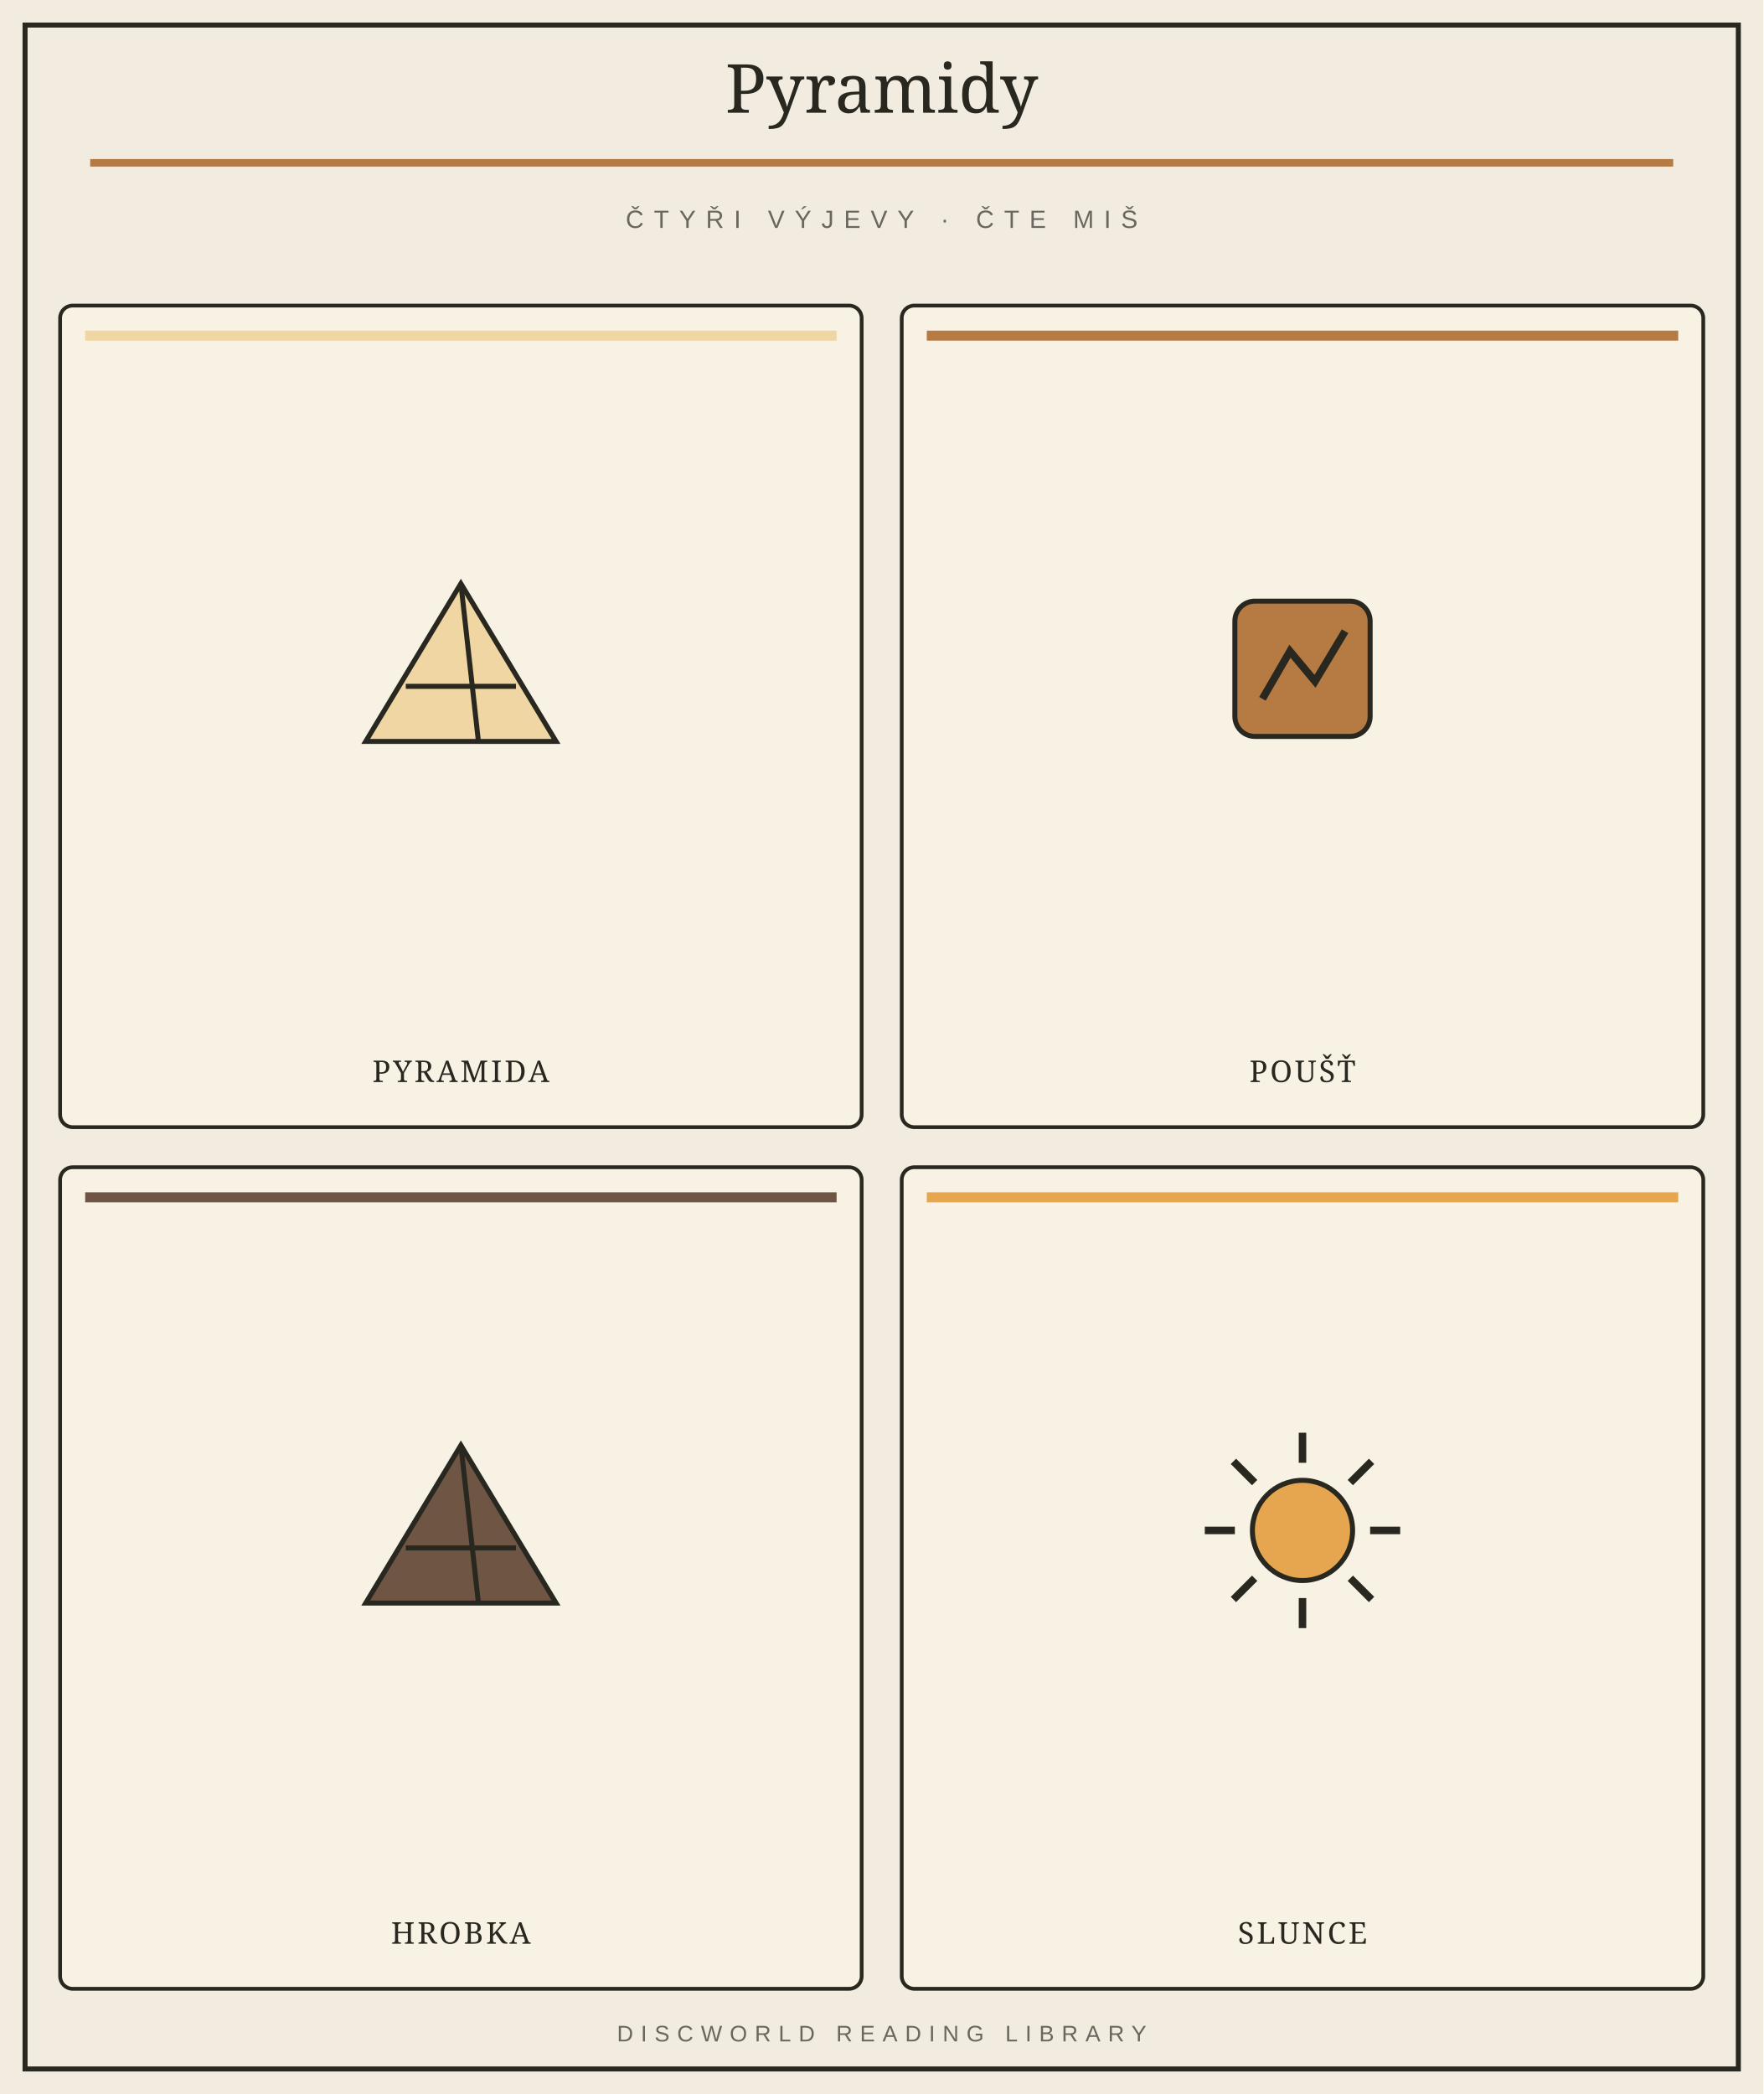
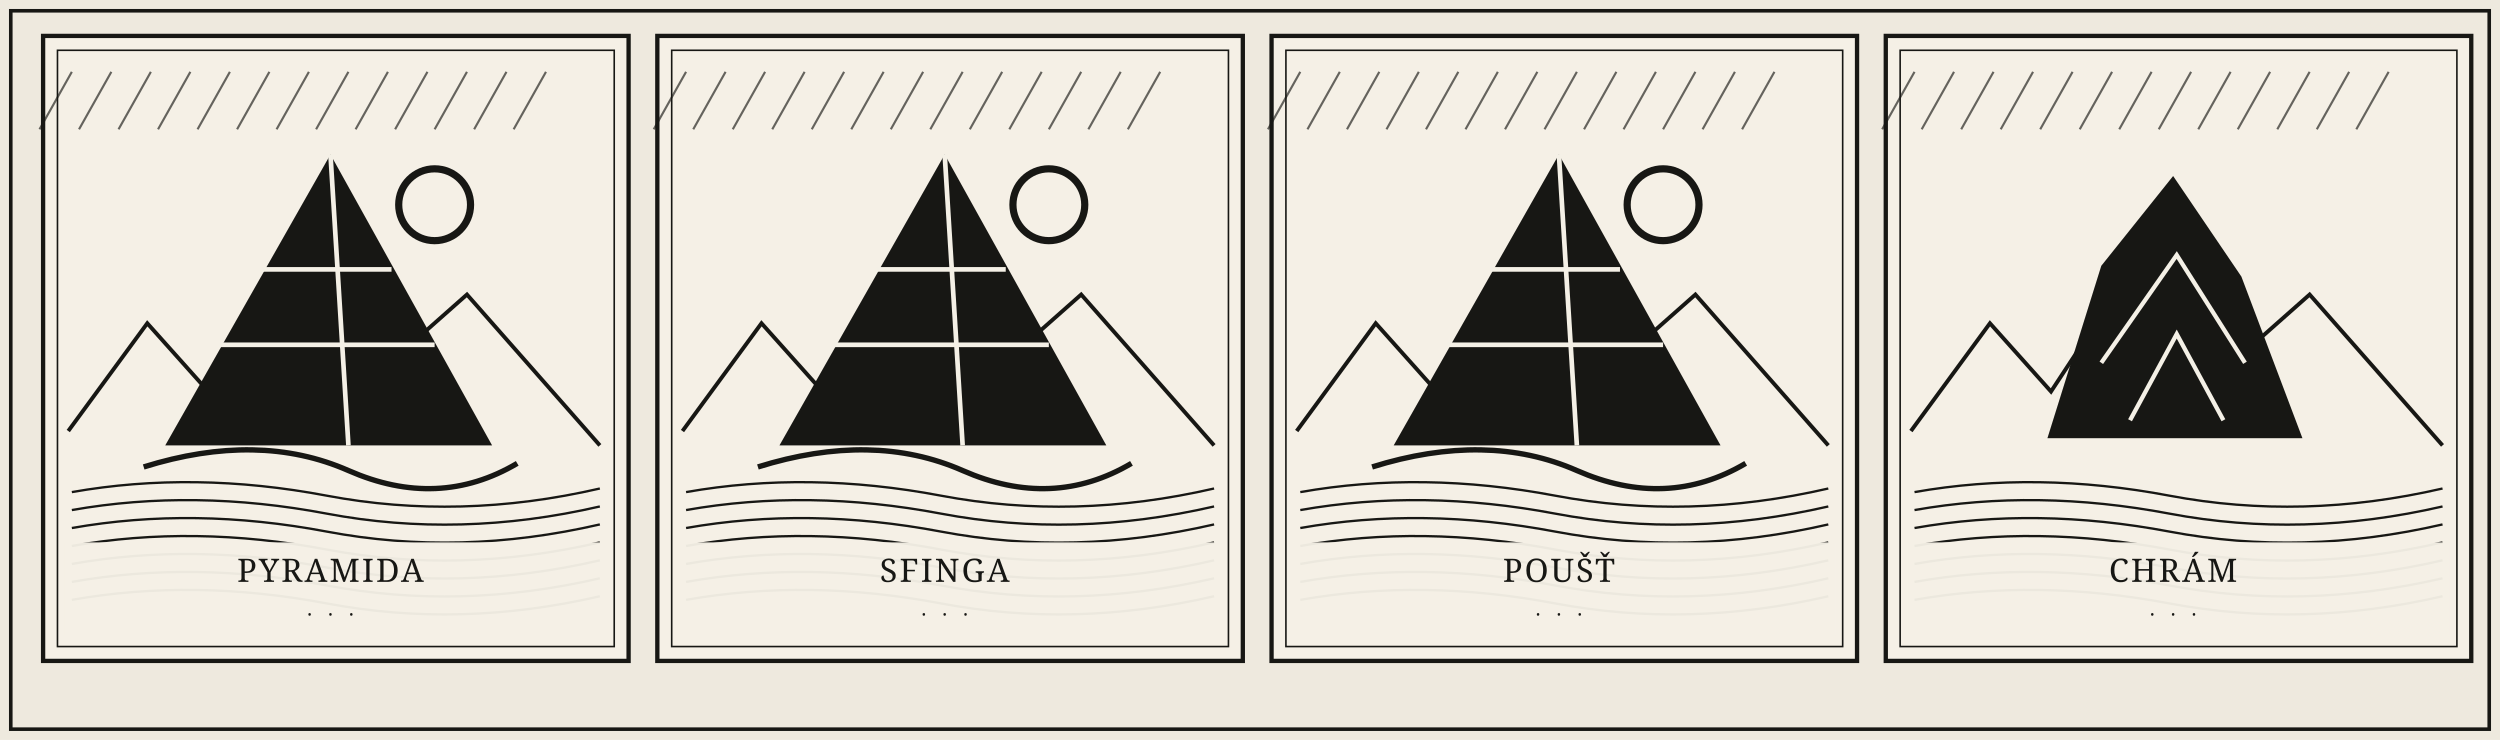
- <svg xmlns="http://www.w3.org/2000/svg" viewBox="0 0 704 836" role="img" aria-labelledby="t d">
-   <rect width="704" height="836" fill="#f1ecdf" />
-   <rect x="10" y="10" width="684" height="816" fill="none" stroke="#282820" stroke-width="2" />
-   <text x="352" y="45" text-anchor="middle" font-family="Georgia,serif" font-size="27" fill="#282820">Pyramidy</text>
-   <path d="M36 65H668" stroke="#b67a43" stroke-width="3" />
-   <text x="352" y="91" text-anchor="middle" font-family="Arial,sans-serif" font-size="10" letter-spacing="4" fill="#69675f">ČTYŘI VÝJEVY · ČTE MIŠ</text>
+ <svg xmlns="http://www.w3.org/2000/svg" viewBox="0 0 696 206" role="img" aria-labelledby="title desc">
+   <defs>
+     <filter id="paper">
+       <feTurbulence type="fractalNoise" baseFrequency=".75" numOctaves="2" seed="7" />
+       <feColorMatrix values="0 0 0 0 .92 0 0 0 0 .9 0 0 0 0 .83 0 0 0 .12 0" />
+     </filter>
+   </defs>
+   <rect width="696" height="206" fill="#eee9de" />
+   <rect x="3" y="3" width="690" height="200" fill="none" stroke="#171714" stroke-width="1" />
  <g>
-     <rect x="24" y="122" width="320" height="328" rx="5" fill="#f8f2e5" stroke="#282820" stroke-width="1.5" />
-     <path d="M34 134H334" stroke="#f0d6a2" stroke-width="4" />
-     <path d="M146 296L184 233L222 296Z" fill="#f0d6a2" stroke="#282820" stroke-width="2" />
-     <path d="M184 233L191 296M162 274H206" stroke="#282820" stroke-width="2" />
-     <text x="184" y="432" text-anchor="middle" font-family="Georgia,serif" font-size="12" letter-spacing="1" fill="#282820">PYRAMIDA</text>
+     <rect x="12" y="10" width="163" height="174" fill="#f5f0e6" stroke="#171714" stroke-width="1.2" />
+     <rect x="16" y="14" width="155" height="166" fill="none" stroke="#171714" stroke-width=".45" />
+     <path d="M20 20 l-9 16" stroke="#171714" stroke-width=".6" opacity=".65" />
+     <path d="M31 20 l-9 16" stroke="#171714" stroke-width=".6" opacity=".65" />
+     <path d="M42 20 l-9 16" stroke="#171714" stroke-width=".6" opacity=".65" />
+     <path d="M53 20 l-9 16" stroke="#171714" stroke-width=".6" opacity=".65" />
+     <path d="M64 20 l-9 16" stroke="#171714" stroke-width=".6" opacity=".65" />
+     <path d="M75 20 l-9 16" stroke="#171714" stroke-width=".6" opacity=".65" />
+     <path d="M86 20 l-9 16" stroke="#171714" stroke-width=".6" opacity=".65" />
+     <path d="M97 20 l-9 16" stroke="#171714" stroke-width=".6" opacity=".65" />
+     <path d="M108 20 l-9 16" stroke="#171714" stroke-width=".6" opacity=".65" />
+     <path d="M119 20 l-9 16" stroke="#171714" stroke-width=".6" opacity=".65" />
+     <path d="M130 20 l-9 16" stroke="#171714" stroke-width=".6" opacity=".65" />
+     <path d="M141 20 l-9 16" stroke="#171714" stroke-width=".6" opacity=".65" />
+     <path d="M152 20 l-9 16" stroke="#171714" stroke-width=".6" opacity=".65" />
+     <path d="M19 120L41 90L58 109L83 71L104 105L130 82L167 124" fill="none" stroke="#171714" stroke-width="1.1" />
+     <path d="M46 124L92 43L137 124Z" fill="#171714" />
+     <path d="M92 43L97 124M61 96H121M73 75H109" stroke="#f4f0e6" stroke-width="1.3" />
+     <circle cx="121" cy="57" r="10" fill="none" stroke="#171714" stroke-width="2" />
+     <path d="M40 130Q72 120 97 131T144 129" fill="none" stroke="#171714" stroke-width="1.5" />
+     <path d="M20 137 Q54 131 91 138 T167 136" fill="none" stroke="#171714" stroke-width=".65" />
+     <path d="M20 142 Q54 136 91 143 T167 141" fill="none" stroke="#171714" stroke-width=".65" />
+     <path d="M20 147 Q54 141 91 148 T167 146" fill="none" stroke="#171714" stroke-width=".65" />
+     <path d="M20 152 Q54 146 91 153 T167 151" fill="none" stroke="#171714" stroke-width=".65" />
+     <path d="M20 157 Q54 151 91 158 T167 156" fill="none" stroke="#171714" stroke-width=".65" />
+     <path d="M20 162 Q54 156 91 163 T167 161" fill="none" stroke="#171714" stroke-width=".65" />
+     <path d="M20 167 Q54 161 91 168 T167 166" fill="none" stroke="#171714" stroke-width=".65" />
+     <rect x="18" y="151" width="151" height="26" fill="#f5f0e6" opacity=".96" />
+     <text x="92" y="162" text-anchor="middle" font-family="Georgia,serif" font-size="9" letter-spacing=".6" fill="#171714">PYRAMIDA</text>
+     <text x="92" y="173" text-anchor="middle" font-family="Georgia,serif" font-size="5.5" letter-spacing="1.5" fill="#171714">· · ·</text>
  </g>
  <g>
-     <rect x="360" y="122" width="320" height="328" rx="5" fill="#f8f2e5" stroke="#282820" stroke-width="1.5" />
-     <path d="M370 134H670" stroke="#b67a43" stroke-width="4" />
-     <rect x="493" y="240" width="54" height="54" rx="8" fill="#b67a43" stroke="#282820" stroke-width="2" />
-     <path d="M504 279L515 260L525 272L537 252" fill="none" stroke="#282820" stroke-width="3" />
-     <text x="520" y="432" text-anchor="middle" font-family="Georgia,serif" font-size="12" letter-spacing="1" fill="#282820">POUŠŤ</text>
+     <rect x="183" y="10" width="163" height="174" fill="#f5f0e6" stroke="#171714" stroke-width="1.2" />
+     <rect x="187" y="14" width="155" height="166" fill="none" stroke="#171714" stroke-width=".45" />
+     <path d="M191 20 l-9 16" stroke="#171714" stroke-width=".6" opacity=".65" />
+     <path d="M202 20 l-9 16" stroke="#171714" stroke-width=".6" opacity=".65" />
+     <path d="M213 20 l-9 16" stroke="#171714" stroke-width=".6" opacity=".65" />
+     <path d="M224 20 l-9 16" stroke="#171714" stroke-width=".6" opacity=".65" />
+     <path d="M235 20 l-9 16" stroke="#171714" stroke-width=".6" opacity=".65" />
+     <path d="M246 20 l-9 16" stroke="#171714" stroke-width=".6" opacity=".65" />
+     <path d="M257 20 l-9 16" stroke="#171714" stroke-width=".6" opacity=".65" />
+     <path d="M268 20 l-9 16" stroke="#171714" stroke-width=".6" opacity=".65" />
+     <path d="M279 20 l-9 16" stroke="#171714" stroke-width=".6" opacity=".65" />
+     <path d="M290 20 l-9 16" stroke="#171714" stroke-width=".6" opacity=".65" />
+     <path d="M301 20 l-9 16" stroke="#171714" stroke-width=".6" opacity=".65" />
+     <path d="M312 20 l-9 16" stroke="#171714" stroke-width=".6" opacity=".65" />
+     <path d="M323 20 l-9 16" stroke="#171714" stroke-width=".6" opacity=".65" />
+     <path d="M190 120L212 90L229 109L254 71L275 105L301 82L338 124" fill="none" stroke="#171714" stroke-width="1.1" />
+     <path d="M217 124L263 43L308 124Z" fill="#171714" />
+     <path d="M263 43L268 124M232 96H292M244 75H280" stroke="#f4f0e6" stroke-width="1.3" />
+     <circle cx="292" cy="57" r="10" fill="none" stroke="#171714" stroke-width="2" />
+     <path d="M211 130Q243 120 268 131T315 129" fill="none" stroke="#171714" stroke-width="1.5" />
+     <path d="M191 137 Q225 131 262 138 T338 136" fill="none" stroke="#171714" stroke-width=".65" />
+     <path d="M191 142 Q225 136 262 143 T338 141" fill="none" stroke="#171714" stroke-width=".65" />
+     <path d="M191 147 Q225 141 262 148 T338 146" fill="none" stroke="#171714" stroke-width=".65" />
+     <path d="M191 152 Q225 146 262 153 T338 151" fill="none" stroke="#171714" stroke-width=".65" />
+     <path d="M191 157 Q225 151 262 158 T338 156" fill="none" stroke="#171714" stroke-width=".65" />
+     <path d="M191 162 Q225 156 262 163 T338 161" fill="none" stroke="#171714" stroke-width=".65" />
+     <path d="M191 167 Q225 161 262 168 T338 166" fill="none" stroke="#171714" stroke-width=".65" />
+     <rect x="189" y="151" width="151" height="26" fill="#f5f0e6" opacity=".96" />
+     <text x="263" y="162" text-anchor="middle" font-family="Georgia,serif" font-size="9" letter-spacing=".6" fill="#171714">SFINGA</text>
+     <text x="263" y="173" text-anchor="middle" font-family="Georgia,serif" font-size="5.5" letter-spacing="1.5" fill="#171714">· · ·</text>
  </g>
  <g>
-     <rect x="24" y="466" width="320" height="328" rx="5" fill="#f8f2e5" stroke="#282820" stroke-width="1.5" />
-     <path d="M34 478H334" stroke="#6f5544" stroke-width="4" />
-     <path d="M146 640L184 577L222 640Z" fill="#6f5544" stroke="#282820" stroke-width="2" />
-     <path d="M184 577L191 640M162 618H206" stroke="#282820" stroke-width="2" />
-     <text x="184" y="776" text-anchor="middle" font-family="Georgia,serif" font-size="12" letter-spacing="1" fill="#282820">HROBKA</text>
+     <rect x="354" y="10" width="163" height="174" fill="#f5f0e6" stroke="#171714" stroke-width="1.2" />
+     <rect x="358" y="14" width="155" height="166" fill="none" stroke="#171714" stroke-width=".45" />
+     <path d="M362 20 l-9 16" stroke="#171714" stroke-width=".6" opacity=".65" />
+     <path d="M373 20 l-9 16" stroke="#171714" stroke-width=".6" opacity=".65" />
+     <path d="M384 20 l-9 16" stroke="#171714" stroke-width=".6" opacity=".65" />
+     <path d="M395 20 l-9 16" stroke="#171714" stroke-width=".6" opacity=".65" />
+     <path d="M406 20 l-9 16" stroke="#171714" stroke-width=".6" opacity=".65" />
+     <path d="M417 20 l-9 16" stroke="#171714" stroke-width=".6" opacity=".65" />
+     <path d="M428 20 l-9 16" stroke="#171714" stroke-width=".6" opacity=".65" />
+     <path d="M439 20 l-9 16" stroke="#171714" stroke-width=".6" opacity=".65" />
+     <path d="M450 20 l-9 16" stroke="#171714" stroke-width=".6" opacity=".65" />
+     <path d="M461 20 l-9 16" stroke="#171714" stroke-width=".6" opacity=".65" />
+     <path d="M472 20 l-9 16" stroke="#171714" stroke-width=".6" opacity=".65" />
+     <path d="M483 20 l-9 16" stroke="#171714" stroke-width=".6" opacity=".65" />
+     <path d="M494 20 l-9 16" stroke="#171714" stroke-width=".6" opacity=".65" />
+     <path d="M361 120L383 90L400 109L425 71L446 105L472 82L509 124" fill="none" stroke="#171714" stroke-width="1.1" />
+     <path d="M388 124L434 43L479 124Z" fill="#171714" />
+     <path d="M434 43L439 124M403 96H463M415 75H451" stroke="#f4f0e6" stroke-width="1.3" />
+     <circle cx="463" cy="57" r="10" fill="none" stroke="#171714" stroke-width="2" />
+     <path d="M382 130Q414 120 439 131T486 129" fill="none" stroke="#171714" stroke-width="1.5" />
+     <path d="M362 137 Q396 131 433 138 T509 136" fill="none" stroke="#171714" stroke-width=".65" />
+     <path d="M362 142 Q396 136 433 143 T509 141" fill="none" stroke="#171714" stroke-width=".65" />
+     <path d="M362 147 Q396 141 433 148 T509 146" fill="none" stroke="#171714" stroke-width=".65" />
+     <path d="M362 152 Q396 146 433 153 T509 151" fill="none" stroke="#171714" stroke-width=".65" />
+     <path d="M362 157 Q396 151 433 158 T509 156" fill="none" stroke="#171714" stroke-width=".65" />
+     <path d="M362 162 Q396 156 433 163 T509 161" fill="none" stroke="#171714" stroke-width=".65" />
+     <path d="M362 167 Q396 161 433 168 T509 166" fill="none" stroke="#171714" stroke-width=".65" />
+     <rect x="360" y="151" width="151" height="26" fill="#f5f0e6" opacity=".96" />
+     <text x="434" y="162" text-anchor="middle" font-family="Georgia,serif" font-size="9" letter-spacing=".6" fill="#171714">POUŠŤ</text>
+     <text x="434" y="173" text-anchor="middle" font-family="Georgia,serif" font-size="5.5" letter-spacing="1.5" fill="#171714">· · ·</text>
  </g>
  <g>
-     <rect x="360" y="466" width="320" height="328" rx="5" fill="#f8f2e5" stroke="#282820" stroke-width="1.5" />
-     <path d="M370 478H670" stroke="#e6a64f" stroke-width="4" />
-     <circle cx="520" cy="611" r="20" fill="#e6a64f" stroke="#282820" stroke-width="2" />
-     <g stroke="#282820" stroke-width="3">
-       <path d="M547 611L559 611" />
-       <path d="M539.092 630.092L547.577 638.577" />
-       <path d="M520 638L520 650" />
-       <path d="M500.908 630.092L492.423 638.577" />
-       <path d="M493 611L481 611" />
-       <path d="M500.908 591.908L492.423 583.423" />
-       <path d="M520 584L520 572" />
-       <path d="M539.092 591.908L547.577 583.423" />
-     </g>
-     <text x="520" y="776" text-anchor="middle" font-family="Georgia,serif" font-size="12" letter-spacing="1" fill="#282820">SLUNCE</text>
+     <rect x="525" y="10" width="163" height="174" fill="#f5f0e6" stroke="#171714" stroke-width="1.2" />
+     <rect x="529" y="14" width="155" height="166" fill="none" stroke="#171714" stroke-width=".45" />
+     <path d="M533 20 l-9 16" stroke="#171714" stroke-width=".6" opacity=".65" />
+     <path d="M544 20 l-9 16" stroke="#171714" stroke-width=".6" opacity=".65" />
+     <path d="M555 20 l-9 16" stroke="#171714" stroke-width=".6" opacity=".65" />
+     <path d="M566 20 l-9 16" stroke="#171714" stroke-width=".6" opacity=".65" />
+     <path d="M577 20 l-9 16" stroke="#171714" stroke-width=".6" opacity=".65" />
+     <path d="M588 20 l-9 16" stroke="#171714" stroke-width=".6" opacity=".65" />
+     <path d="M599 20 l-9 16" stroke="#171714" stroke-width=".6" opacity=".65" />
+     <path d="M610 20 l-9 16" stroke="#171714" stroke-width=".6" opacity=".65" />
+     <path d="M621 20 l-9 16" stroke="#171714" stroke-width=".6" opacity=".65" />
+     <path d="M632 20 l-9 16" stroke="#171714" stroke-width=".6" opacity=".65" />
+     <path d="M643 20 l-9 16" stroke="#171714" stroke-width=".6" opacity=".65" />
+     <path d="M654 20 l-9 16" stroke="#171714" stroke-width=".6" opacity=".65" />
+     <path d="M665 20 l-9 16" stroke="#171714" stroke-width=".6" opacity=".65" />
+     <path d="M532 120L554 90L571 109L596 71L617 105L643 82L680 124" fill="none" stroke="#171714" stroke-width="1.1" />
+     <path d="M570 122L585 74L605 49L624 77L641 122Z" fill="#171714" />
+     <path d="M585 101L606 71L625 101M593 117L606 93L619 117" stroke="#f4f0e6" stroke-width="1.2" fill="none" />
+     <path d="M533 137 Q567 131 604 138 T680 136" fill="none" stroke="#171714" stroke-width=".65" />
+     <path d="M533 142 Q567 136 604 143 T680 141" fill="none" stroke="#171714" stroke-width=".65" />
+     <path d="M533 147 Q567 141 604 148 T680 146" fill="none" stroke="#171714" stroke-width=".65" />
+     <path d="M533 152 Q567 146 604 153 T680 151" fill="none" stroke="#171714" stroke-width=".65" />
+     <path d="M533 157 Q567 151 604 158 T680 156" fill="none" stroke="#171714" stroke-width=".65" />
+     <path d="M533 162 Q567 156 604 163 T680 161" fill="none" stroke="#171714" stroke-width=".65" />
+     <path d="M533 167 Q567 161 604 168 T680 166" fill="none" stroke="#171714" stroke-width=".65" />
+     <rect x="531" y="151" width="151" height="26" fill="#f5f0e6" opacity=".96" />
+     <text x="605" y="162" text-anchor="middle" font-family="Georgia,serif" font-size="9" letter-spacing=".6" fill="#171714">CHRÁM</text>
+     <text x="605" y="173" text-anchor="middle" font-family="Georgia,serif" font-size="5.5" letter-spacing="1.5" fill="#171714">· · ·</text>
  </g>
-   <text x="352" y="815" text-anchor="middle" font-family="Arial,sans-serif" font-size="9" letter-spacing="3" fill="#69675f">DISCWORLD READING LIBRARY</text>
</svg>
